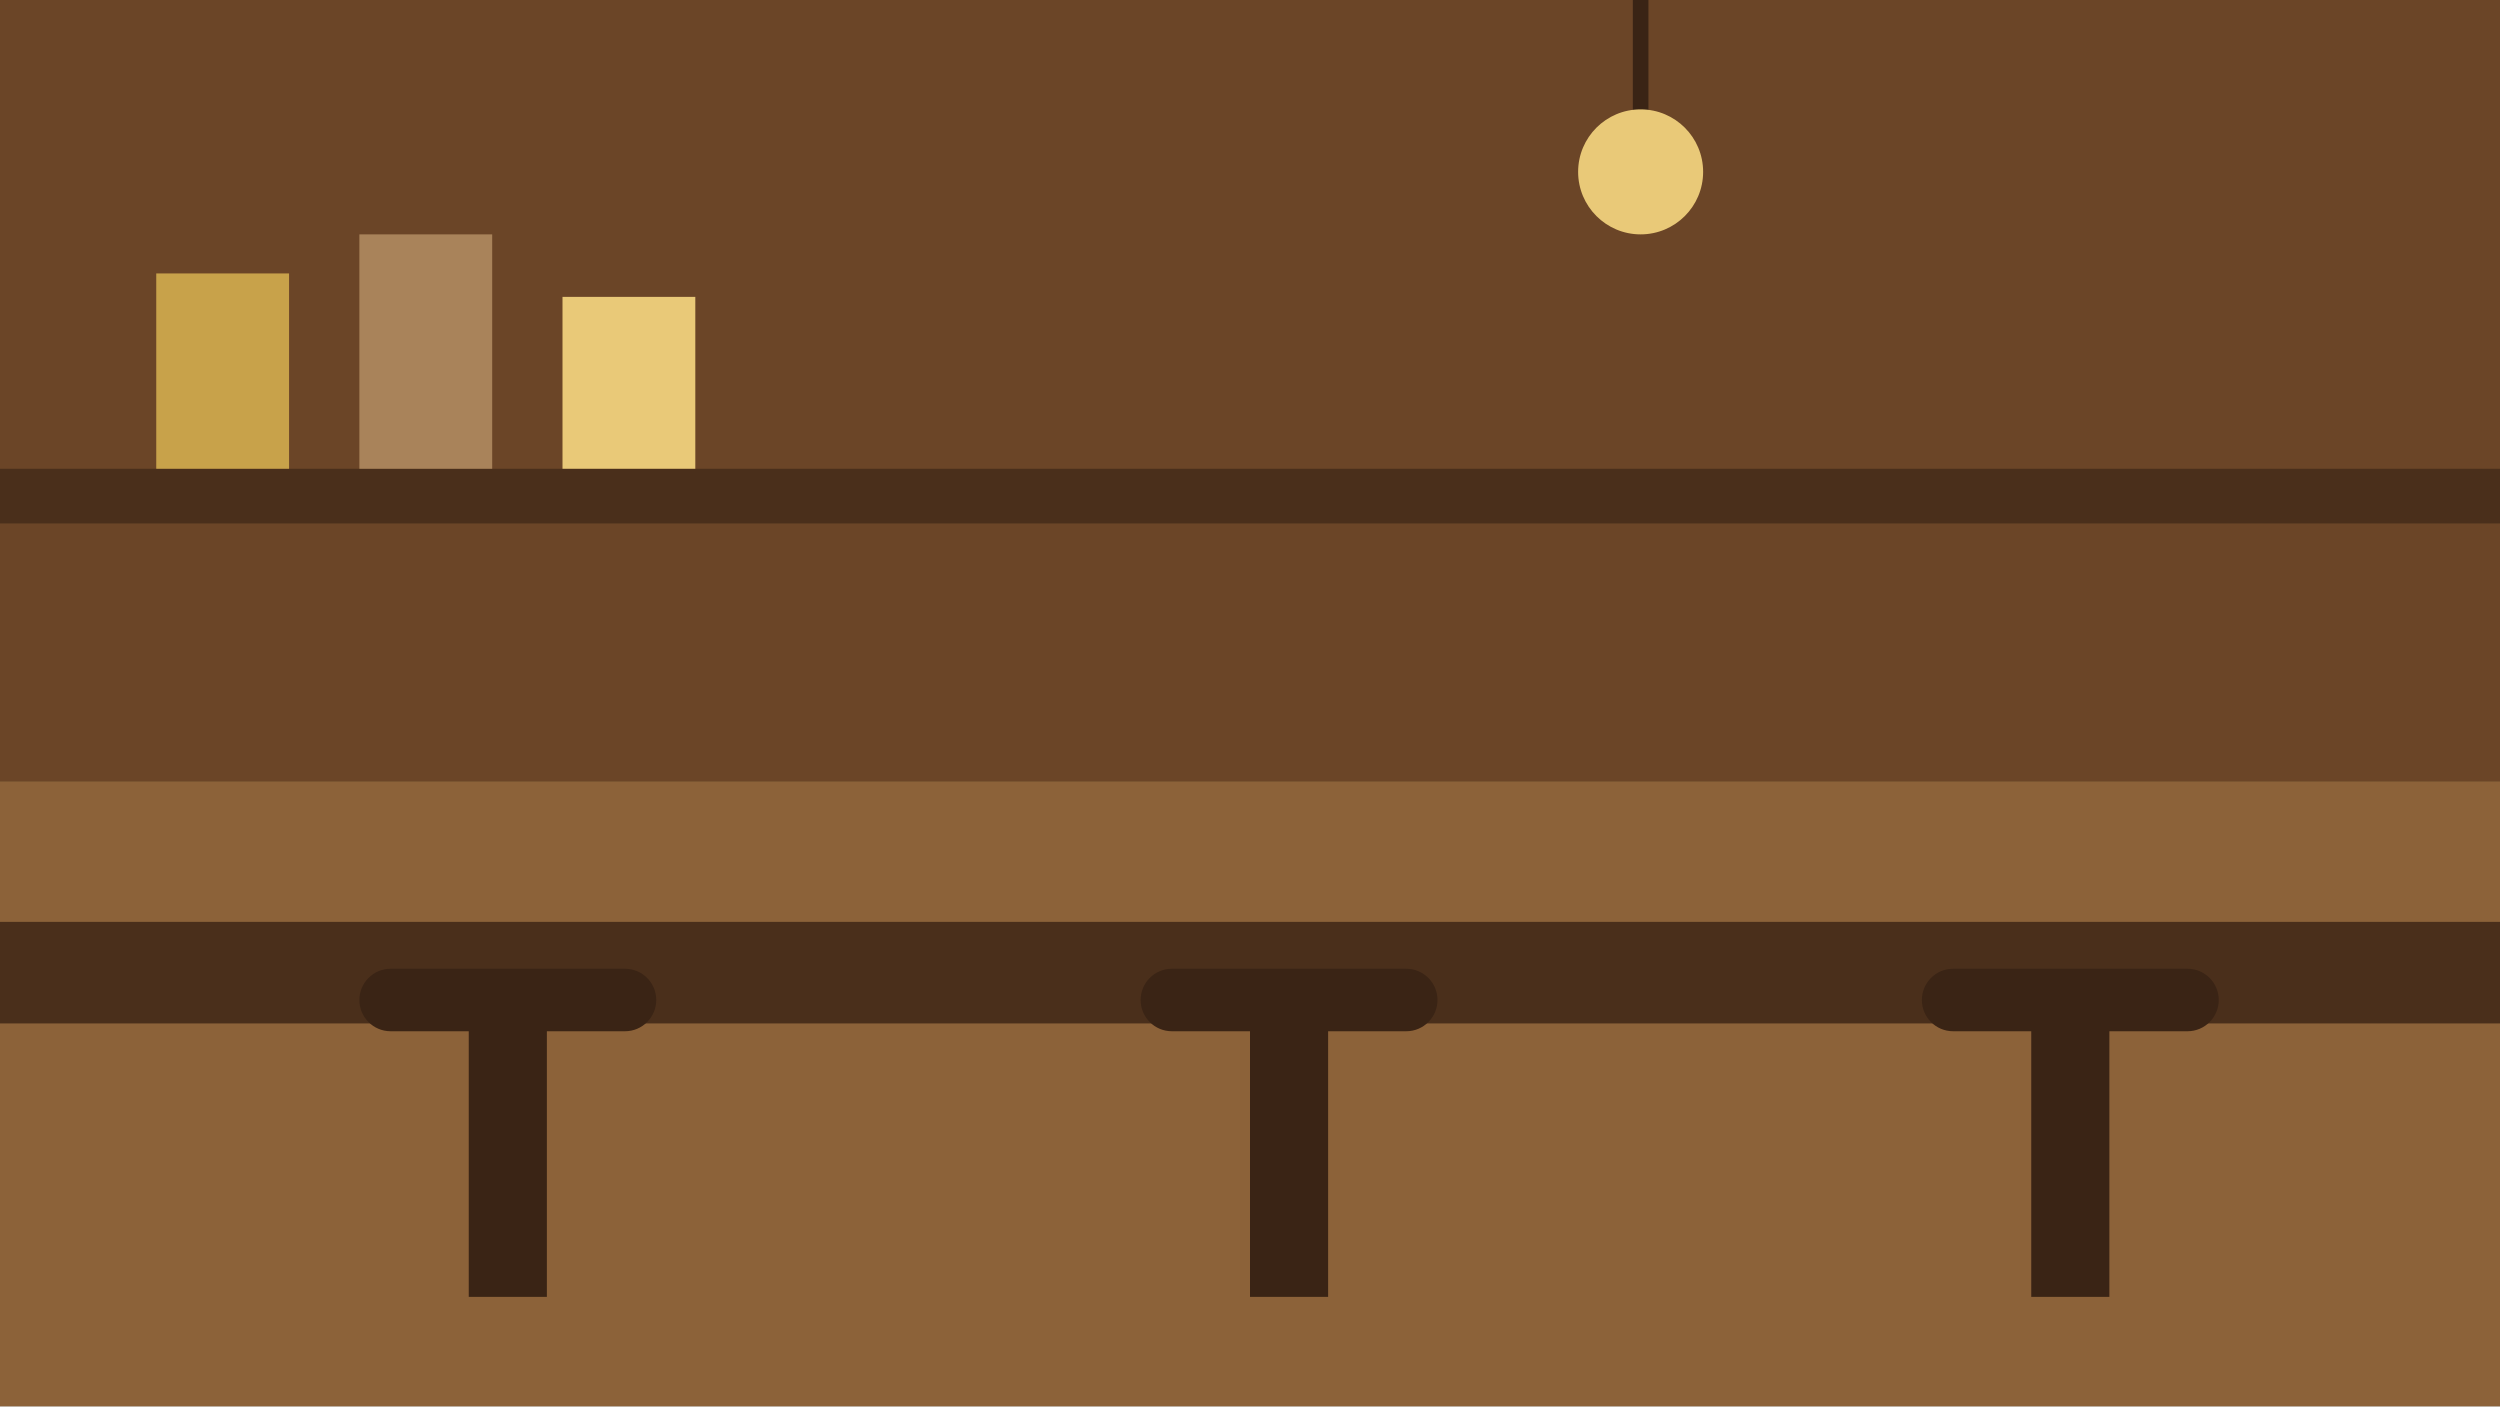
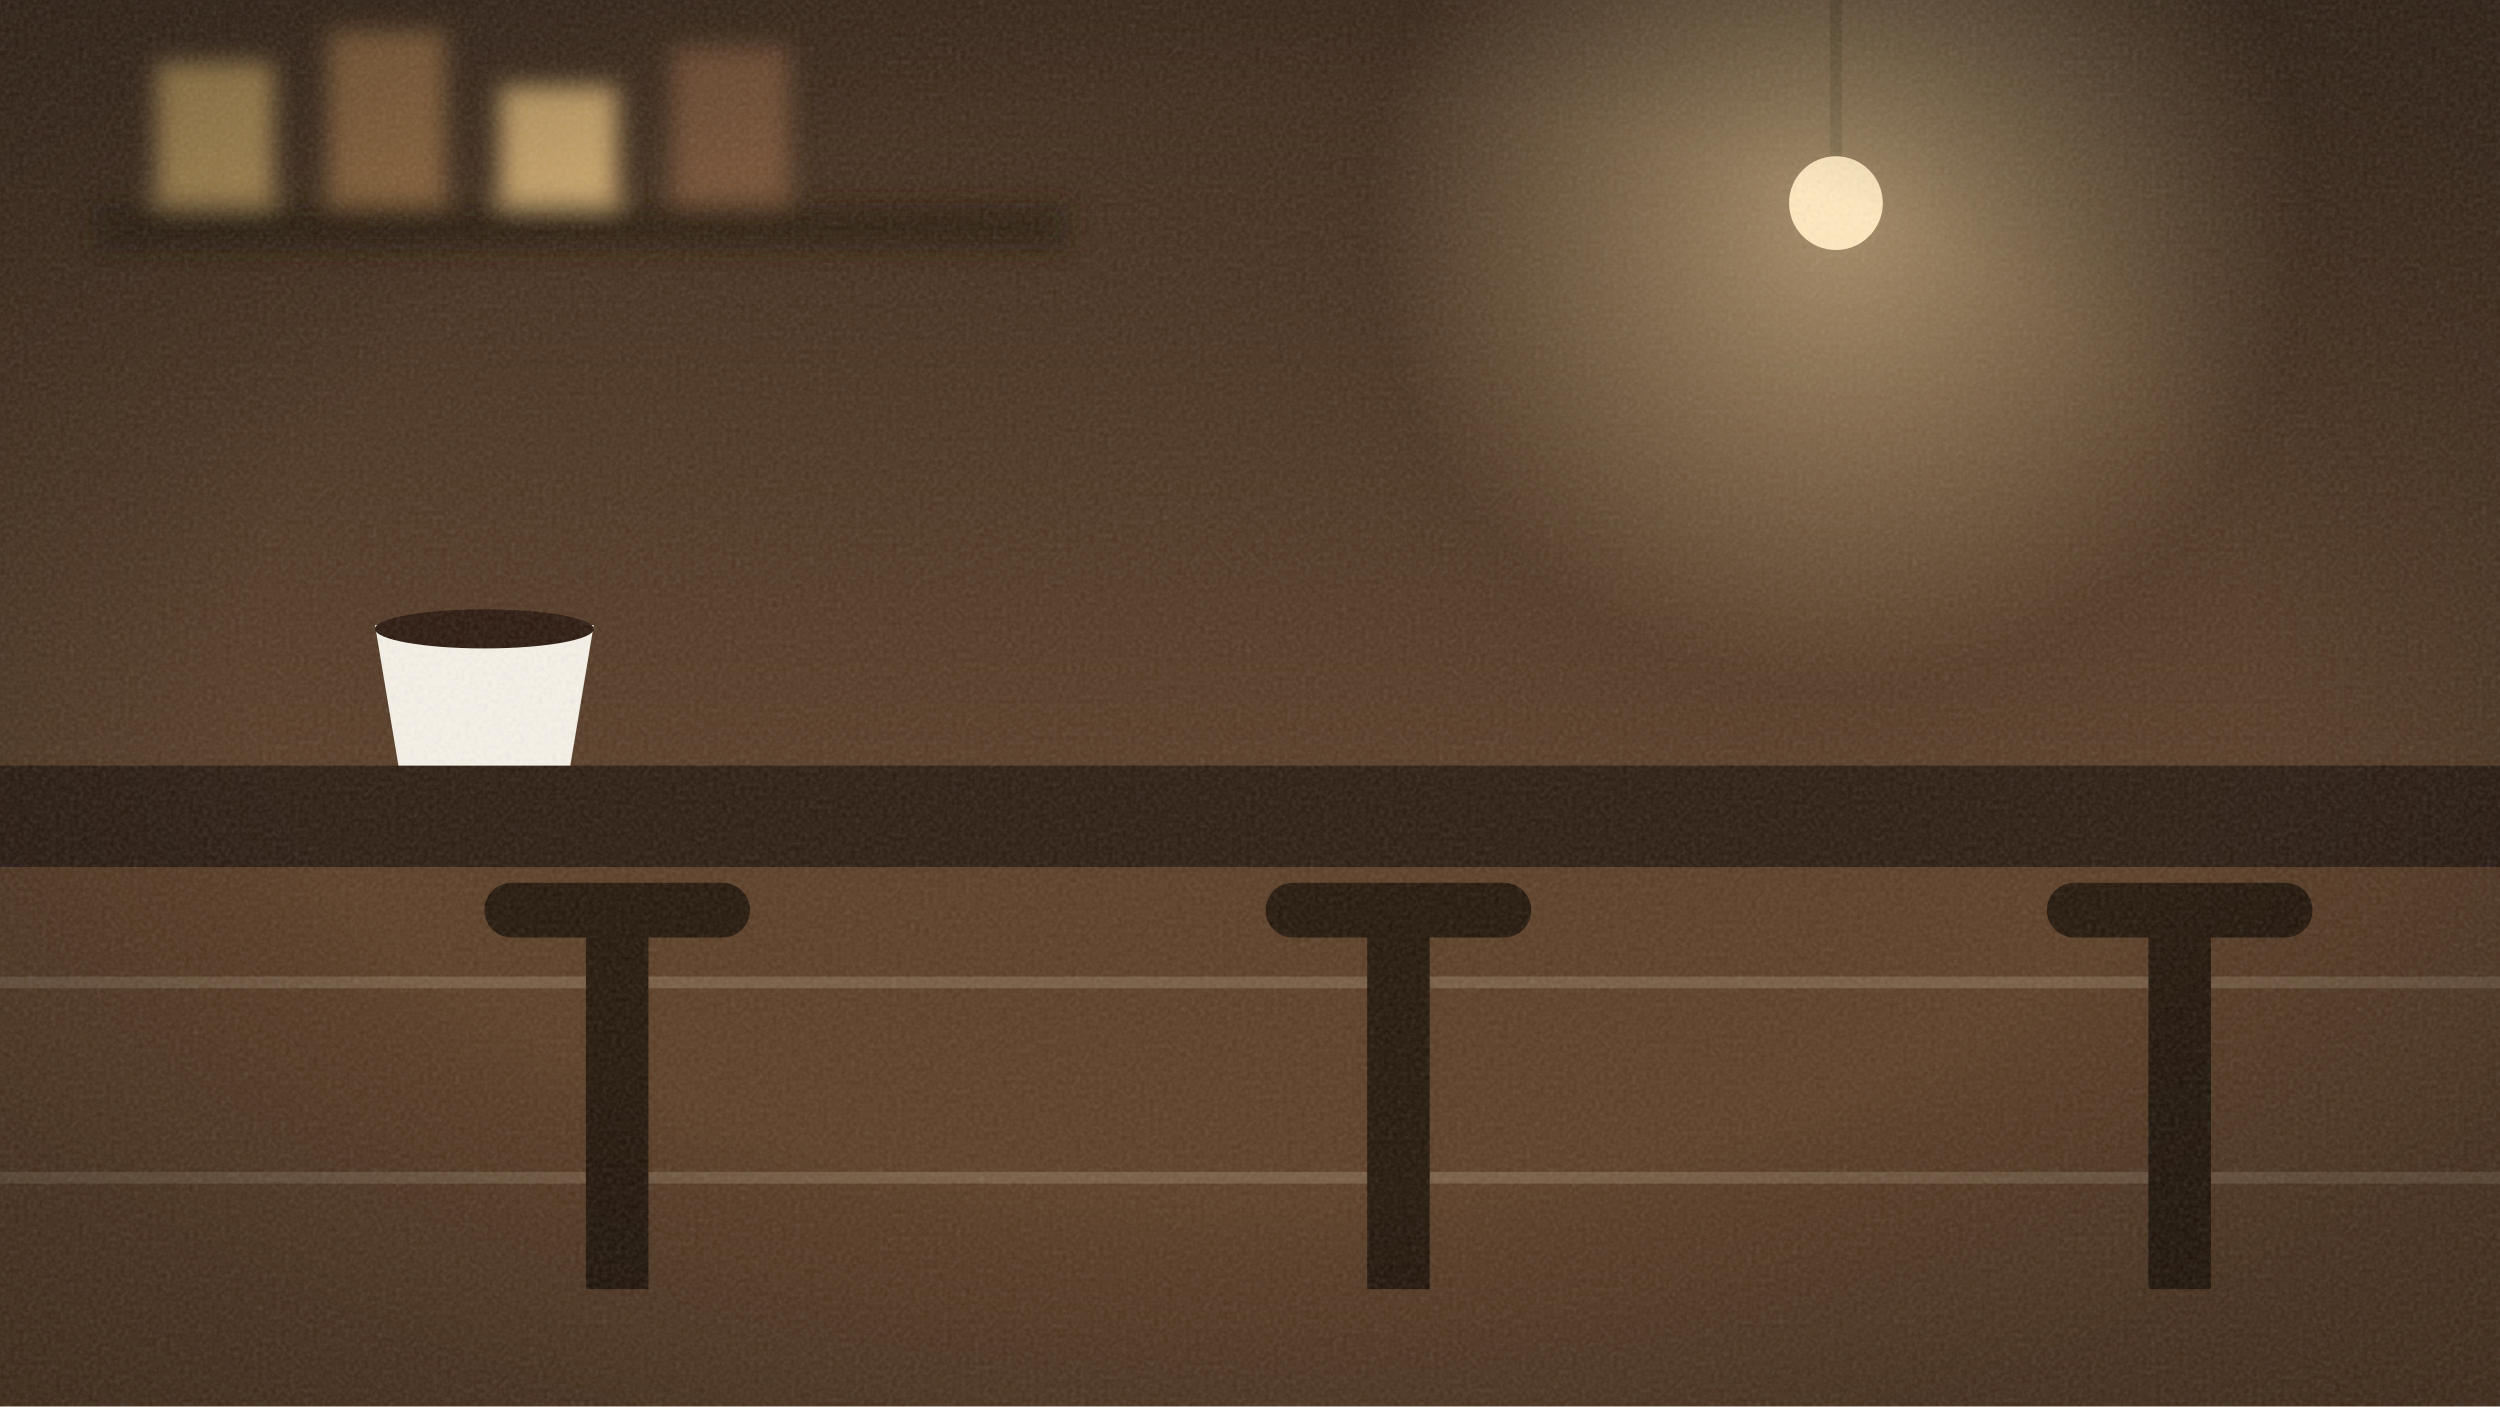
<svg xmlns="http://www.w3.org/2000/svg" viewBox="0 0 640 360" width="640" height="360">
-   <rect width="640" height="360" fill="#3A2415" />
-   <rect width="640" height="200" fill="#6B4527" />
-   <rect y="200" width="640" height="160" fill="#8C6239" />
-   <rect x="0" y="120" width="640" height="14" fill="#4A2F1B" />
-   <rect x="40" y="70" width="34" height="50" fill="#C8A24A" />
-   <rect x="92" y="60" width="34" height="60" fill="#A9835A" />
-   <rect x="144" y="76" width="34" height="44" fill="#E9C978" />
-   <rect x="0" y="236" width="640" height="26" fill="#4A2F1B" />
-   <rect x="120" y="262" width="20" height="70" fill="#3A2415" />
-   <rect x="92" y="248" width="76" height="16" rx="8" fill="#3A2415" />
-   <rect x="320" y="262" width="20" height="70" fill="#3A2415" />
-   <rect x="292" y="248" width="76" height="16" rx="8" fill="#3A2415" />
-   <rect x="520" y="262" width="20" height="70" fill="#3A2415" />
-   <rect x="492" y="248" width="76" height="16" rx="8" fill="#3A2415" />
-   <path d="M420 0v34" stroke="#3A2415" stroke-width="4" />
-   <circle cx="420" cy="44" r="16" fill="#E9C978" />
+   <defs>
+     <filter id="grain" x="0" y="0" width="100%" height="100%">
+       <feTurbulence type="fractalNoise" baseFrequency="0.85" numOctaves="2" stitchTiles="stitch" />
+       <feColorMatrix type="saturate" values="0" />
+     </filter>
+     <filter id="soft">
+       <feGaussianBlur stdDeviation="3.2" />
+     </filter>
+     <filter id="soft2">
+       <feGaussianBlur stdDeviation="7" />
+     </filter>
+     <radialGradient id="vig" cx="50%" cy="46%" r="72%">
+       <stop offset="55%" stop-color="#000" stop-opacity="0" />
+       <stop offset="100%" stop-color="#1A1008" stop-opacity=".5" />
+     </radialGradient>
+     <radialGradient id="lamp" cx="50%" cy="50%" r="50%">
+       <stop offset="0%" stop-color="#FFE1A6" stop-opacity=".95" />
+       <stop offset="100%" stop-color="#FFE1A6" stop-opacity="0" />
+     </radialGradient>
+   </defs>
+   <linearGradient id="wall" x1="0" y1="0" x2="0" y2="1">
+     <stop offset="0%" stop-color="#3A2718" />
+     <stop offset="100%" stop-color="#6E4C30" />
+   </linearGradient>
+   <rect width="640" height="360" fill="url(#wall)" />
+   <g filter="url(#soft)" opacity=".85">
+     <rect x="24" y="52" width="250" height="12" fill="#2B1B10" />
+     <rect x="40" y="16" width="30" height="36" fill="#C9A35F" />
+     <rect x="84" y="8" width="30" height="44" fill="#9A6E3F" />
+     <rect x="128" y="22" width="30" height="30" fill="#E7BE79" />
+     <rect x="172" y="12" width="30" height="40" fill="#7A5334" />
+   </g>
+   <path d="M470 0v40" stroke="#241608" stroke-width="3" />
+   <circle cx="470" cy="56" r="120" fill="url(#lamp)" opacity=".55" />
+   <circle cx="470" cy="52" r="12" fill="#FFE9BE" />
+   <rect x="0" y="196" width="640" height="26" fill="#2B1B10" />
+   <rect x="0" y="222" width="640" height="138" fill="#5A3C24" />
+   <g opacity=".2">
+     <rect x="0" y="250" width="640" height="3" fill="#E7D5B8" />
+     <rect x="0" y="300" width="640" height="3" fill="#E7D5B8" />
+   </g>
+   <path d="M96 160h56l-6 36h-44z" fill="#F7F2E8" />
+   <ellipse cx="124" cy="161" rx="28" ry="5" fill="#2A170C" />
+   <g fill="#221408">
+     <rect x="150" y="238" width="16" height="92" />
+     <rect x="124" y="226" width="68" height="14" rx="7" />
+     <rect x="350" y="238" width="16" height="92" />
+     <rect x="324" y="226" width="68" height="14" rx="7" />
+     <rect x="550" y="238" width="16" height="92" />
+     <rect x="524" y="226" width="68" height="14" rx="7" />
+   </g>
+   <rect width="640" height="360" fill="url(#vig)" />
+   <rect width="640" height="360" filter="url(#grain)" opacity=".17" />
</svg>
